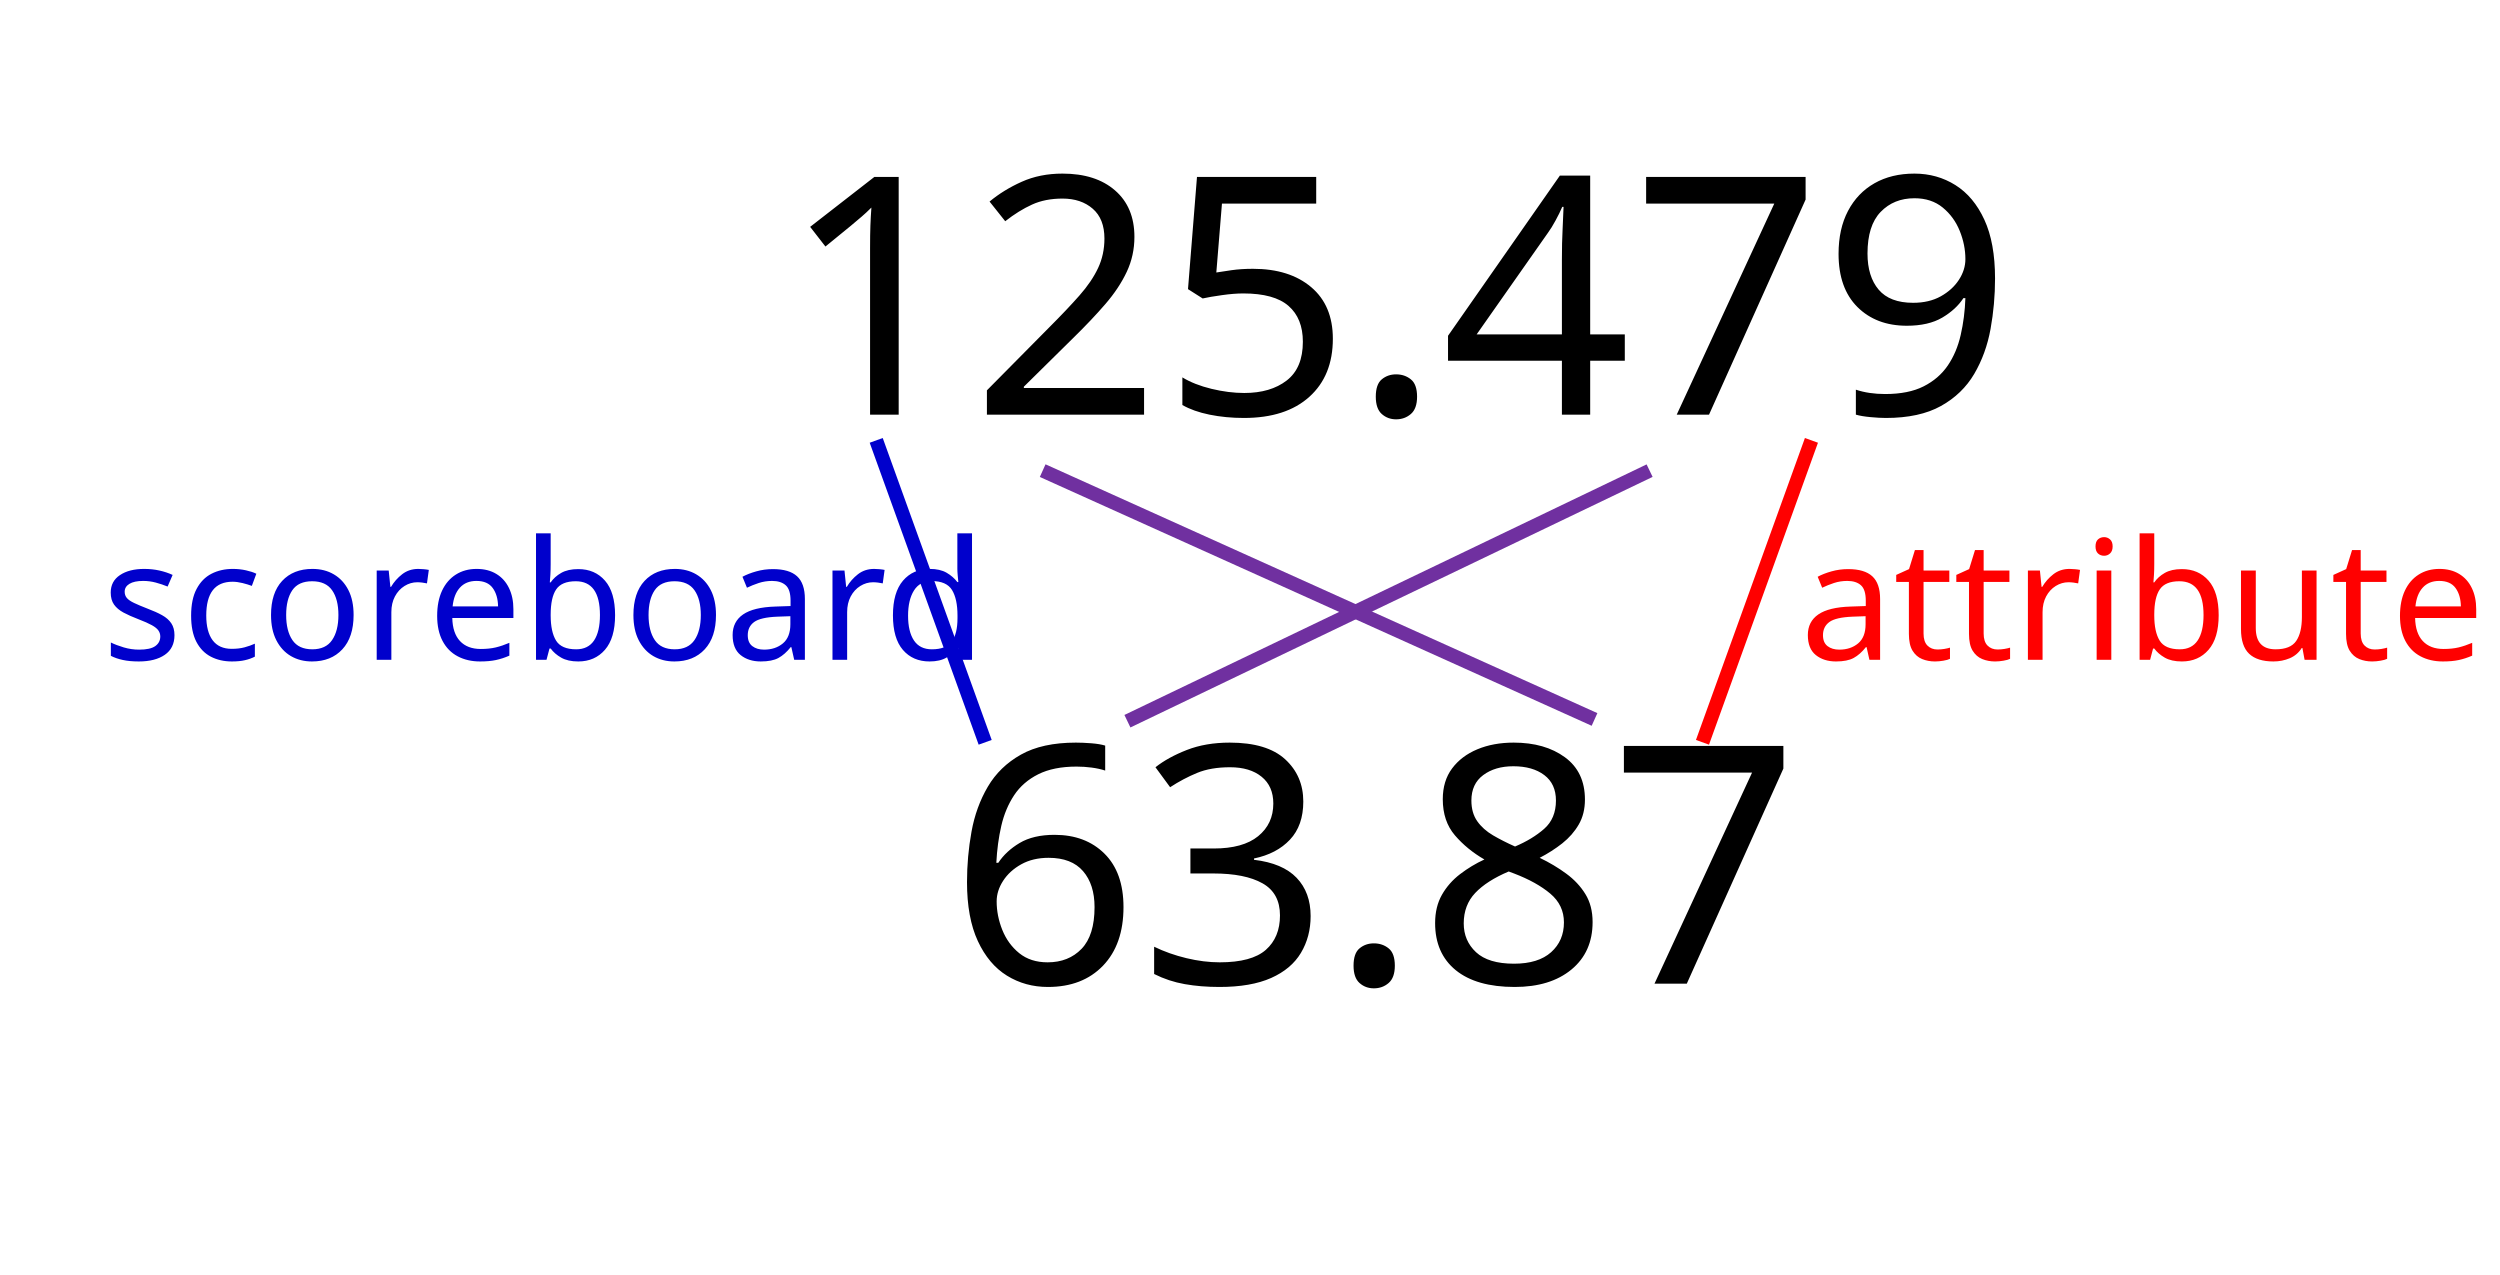
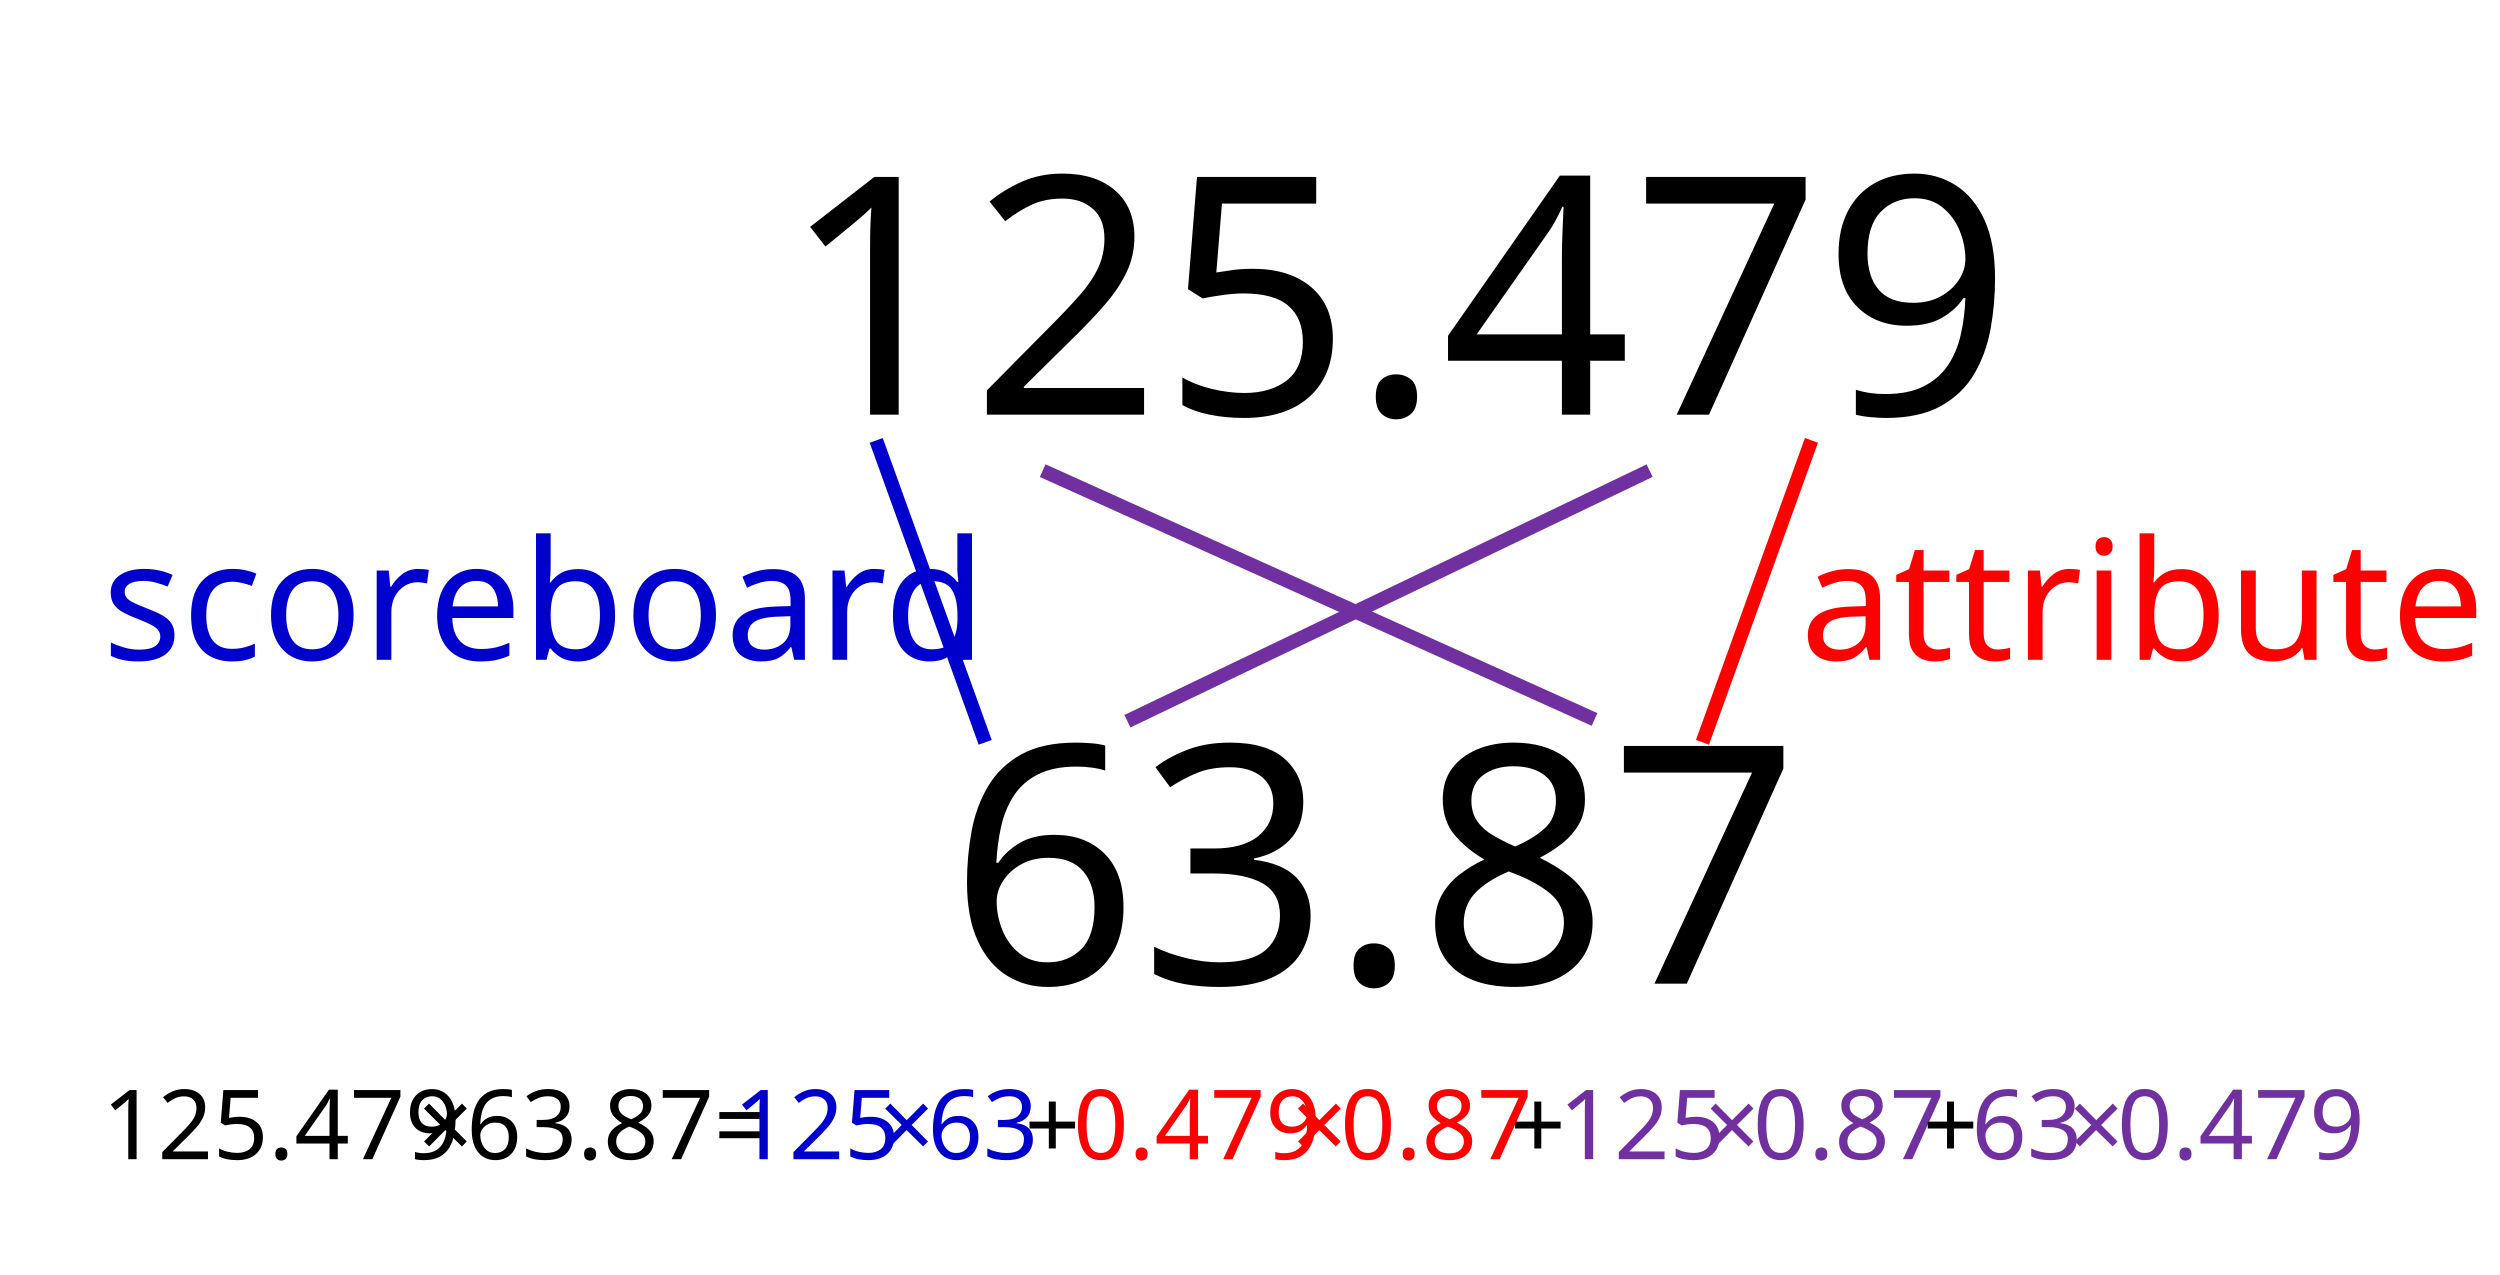
<svg xmlns="http://www.w3.org/2000/svg" width="826" height="421" xml:space="preserve" overflow="hidden">
  <defs>
    <clipPath id="clip0">
      <rect x="1169" y="965" width="826" height="421" />
    </clipPath>
  </defs>
  <g clip-path="url(#clip0)" transform="translate(-1169 -965)">
    <text fill="#FF0000" font-family="Calibri,Calibri_MSFontService,sans-serif" font-weight="400" font-size="55" transform="matrix(1 0 0 1 1763.78 1183)">attribute<tspan fill="#000000" font-size="110" x="-336.904" y="-81">125.479</tspan>
      <tspan fill="#000000" font-size="110" x="-281.33" y="107">63.87</tspan>
    </text>
    <path d="M0 0 172.532 82.787" stroke="#7030A0" stroke-width="4.583" stroke-miterlimit="8" fill="none" fill-rule="evenodd" transform="matrix(-1 0 0 1 1714.03 1120.5)" />
    <path d="M1513.5 1120.5 1695.83 1202.71" stroke="#7030A0" stroke-width="4.583" stroke-miterlimit="8" fill="none" fill-rule="evenodd" />
    <path d="M0 0 36.003 99.759" stroke="#FF0000" stroke-width="4.583" stroke-miterlimit="8" fill="none" fill-rule="evenodd" transform="matrix(-1 0 0 1 1767.5 1110.5)" />
    <path d="M1458.5 1110.5 1494.5 1210.26" stroke="#0000CC" stroke-width="4.583" stroke-miterlimit="8" fill="none" fill-rule="evenodd" />
-     <text fill="#0000CC" font-family="Calibri,Calibri_MSFontService,sans-serif" font-weight="400" font-size="55" transform="matrix(1 0 0 1 1202.77 1183)">scoreboard</text>
+     <text fill="#0000CC" font-family="Calibri,Calibri_MSFontService,sans-serif" font-weight="400" font-size="55" transform="matrix(1 0 0 1 1202.77 1183)">scoreboard<tspan fill="#000000" font-size="32" x="0" y="165">125.479</tspan>
+       <tspan fill="#000000" font-family="PMingLiU,PMingLiU_MSFontService,sans-serif" font-size="32" x="104.271" y="165">×</tspan>
+       <tspan fill="#000000" font-size="32" x="120.313" y="165">63.87=</tspan>
+       <tspan font-size="32" x="208.542" y="165">125</tspan>
+       <tspan font-family="PMingLiU,PMingLiU_MSFontService,sans-serif" font-size="32" x="256.667" y="165">×</tspan>
+       <tspan font-size="32" x="272.708" y="165">63</tspan>
+       <tspan fill="#000000" font-size="32" x="304.792" y="165">+</tspan>
+       <tspan fill="#FF0000" font-size="32" x="320.833" y="165">0.479</tspan>
+       <tspan fill="#FF0000" font-family="PMingLiU,PMingLiU_MSFontService,sans-serif" font-size="32" x="393.021" y="165">×</tspan>
+       <tspan fill="#FF0000" font-size="32" x="409.063" y="165">0.87</tspan>
+       <tspan fill="#000000" font-size="32" x="465.208" y="165">+</tspan>
+       <tspan fill="#7030A0" font-size="32" x="481.25" y="165">125</tspan>
+       <tspan fill="#7030A0" font-family="PMingLiU,PMingLiU_MSFontService,sans-serif" font-size="32" x="529.375" y="165">×</tspan>
+       <tspan fill="#7030A0" font-size="32" x="545.417" y="165">0.87</tspan>
+       <tspan fill="#000000" font-size="32" x="601.563" y="165">+</tspan>
+       <tspan fill="#7030A0" font-size="32" x="617.604" y="165">63</tspan>
+       <tspan fill="#7030A0" font-family="PMingLiU,PMingLiU_MSFontService,sans-serif" font-size="32" x="649.688" y="165">×</tspan>
+       <tspan fill="#7030A0" font-size="32" x="665.729" y="165">0.479</tspan>
+     </text>
  </g>
</svg>
